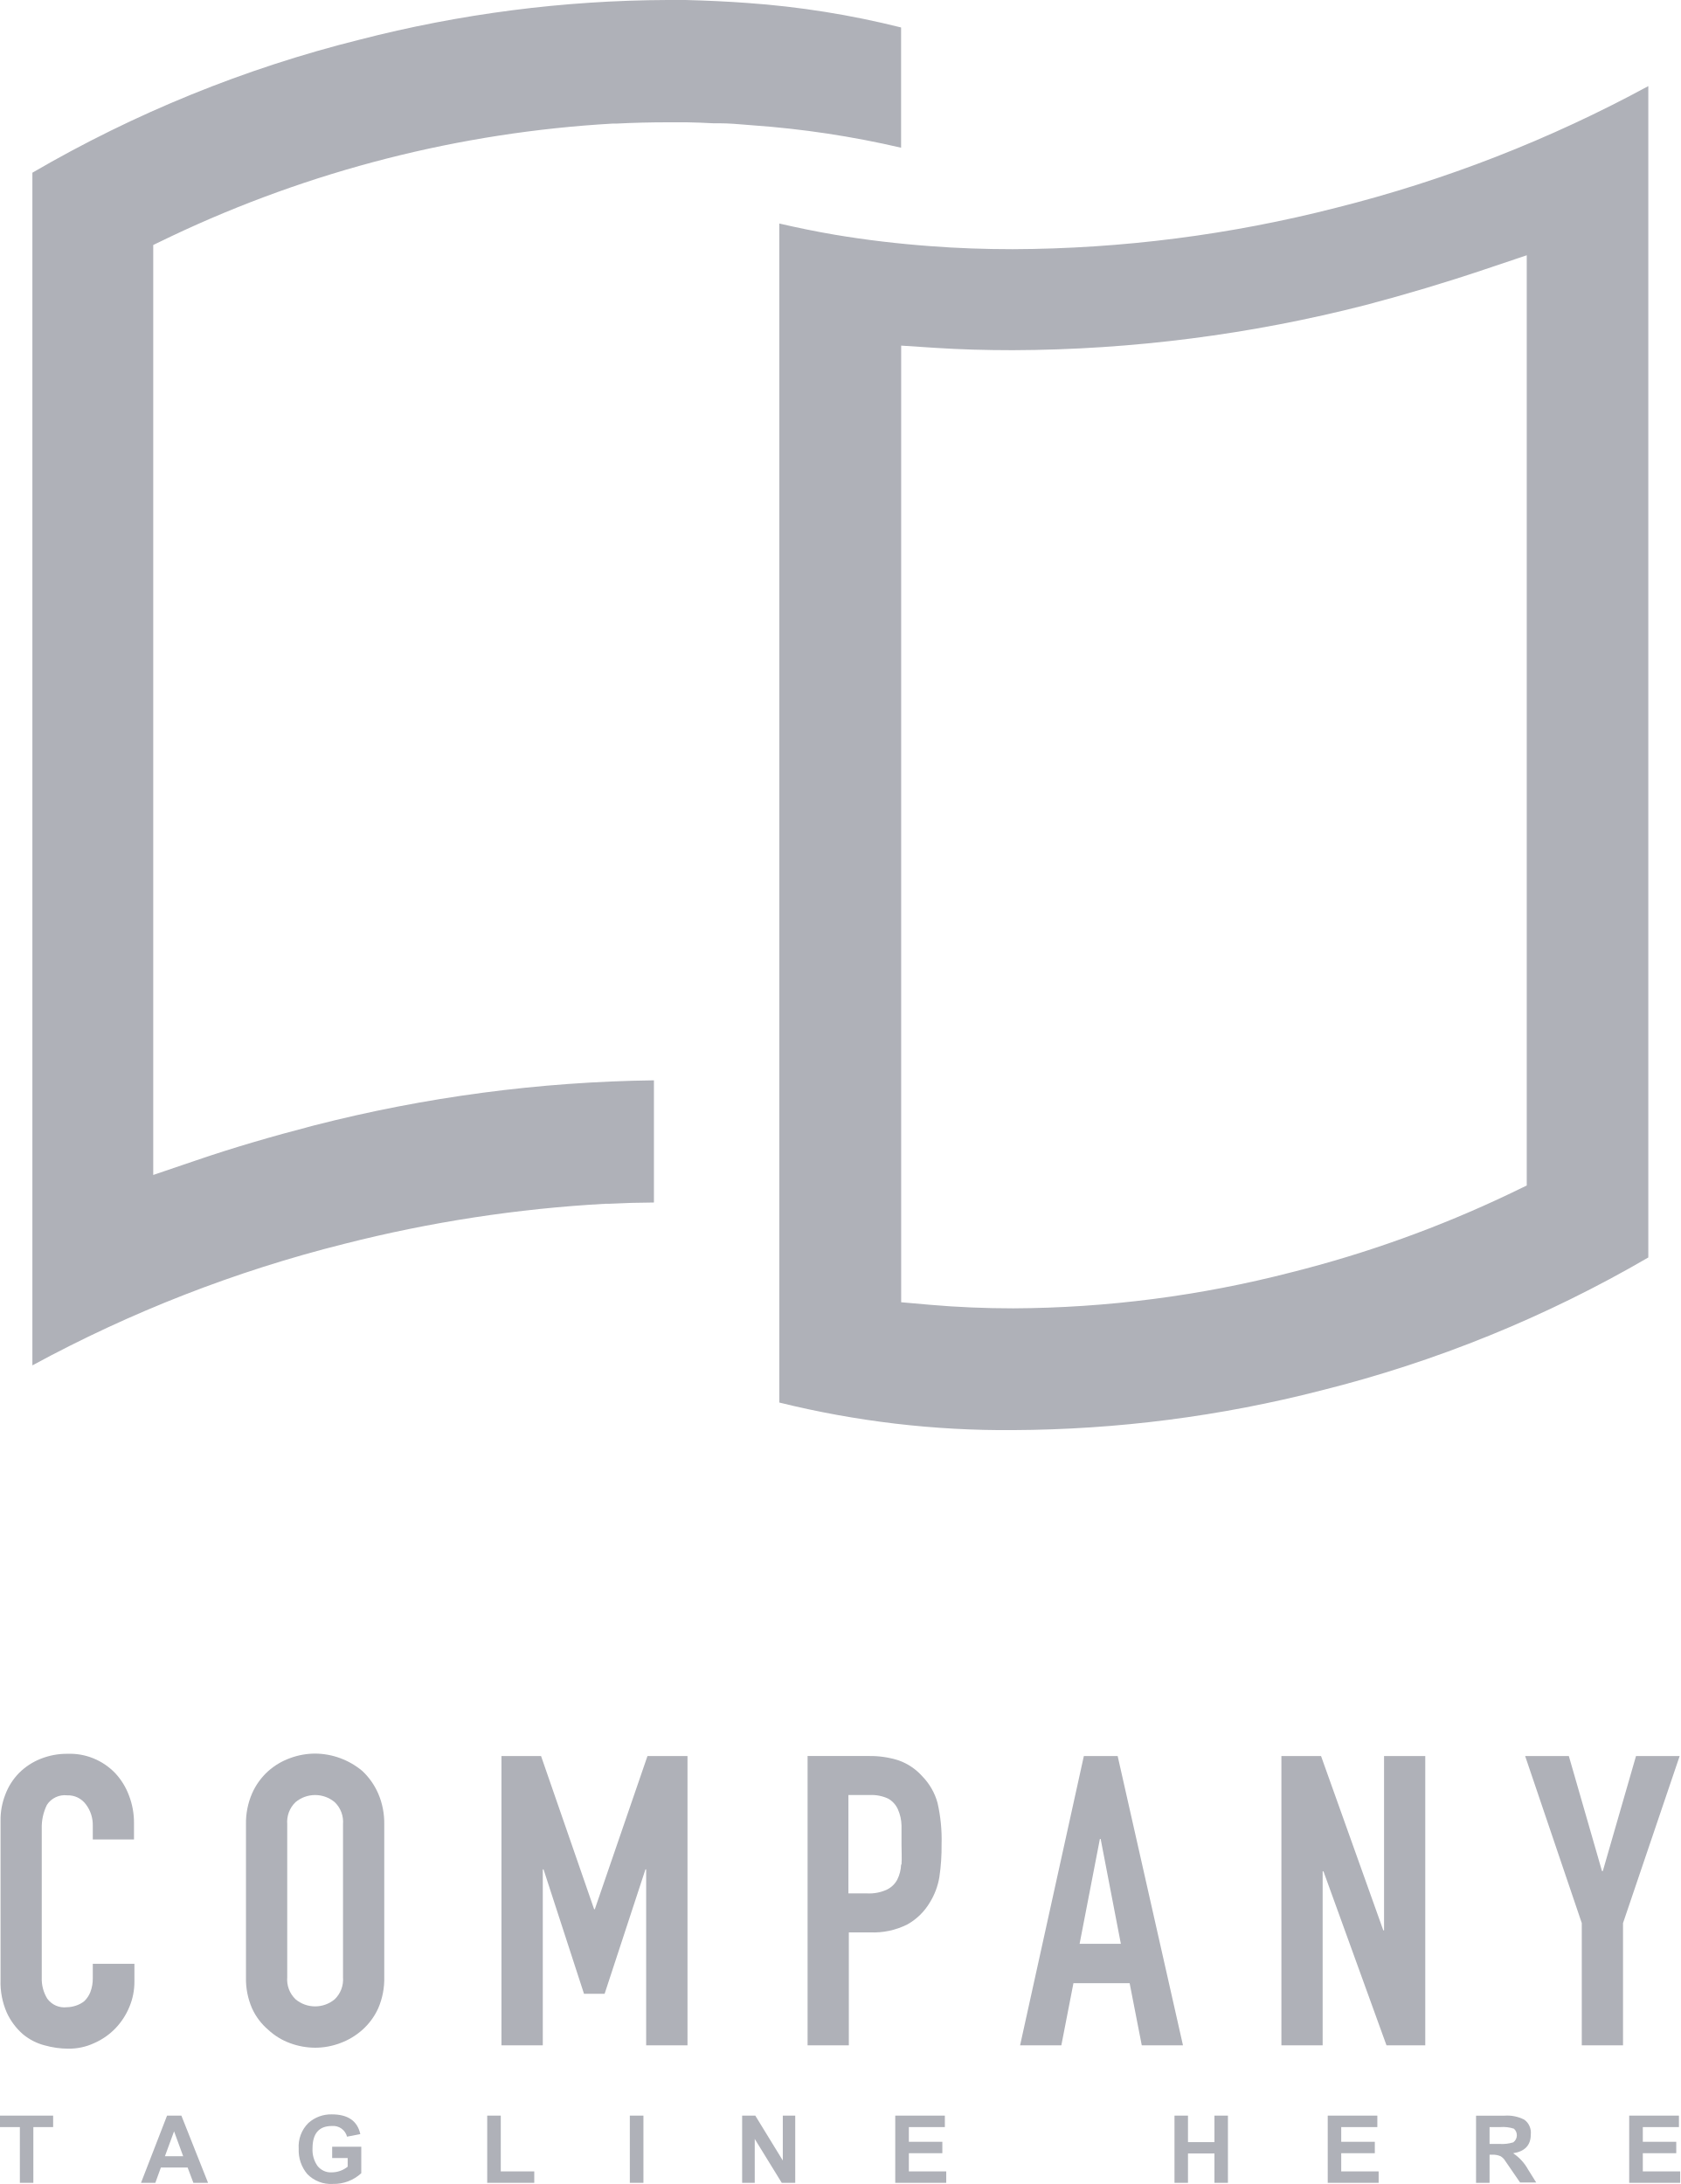
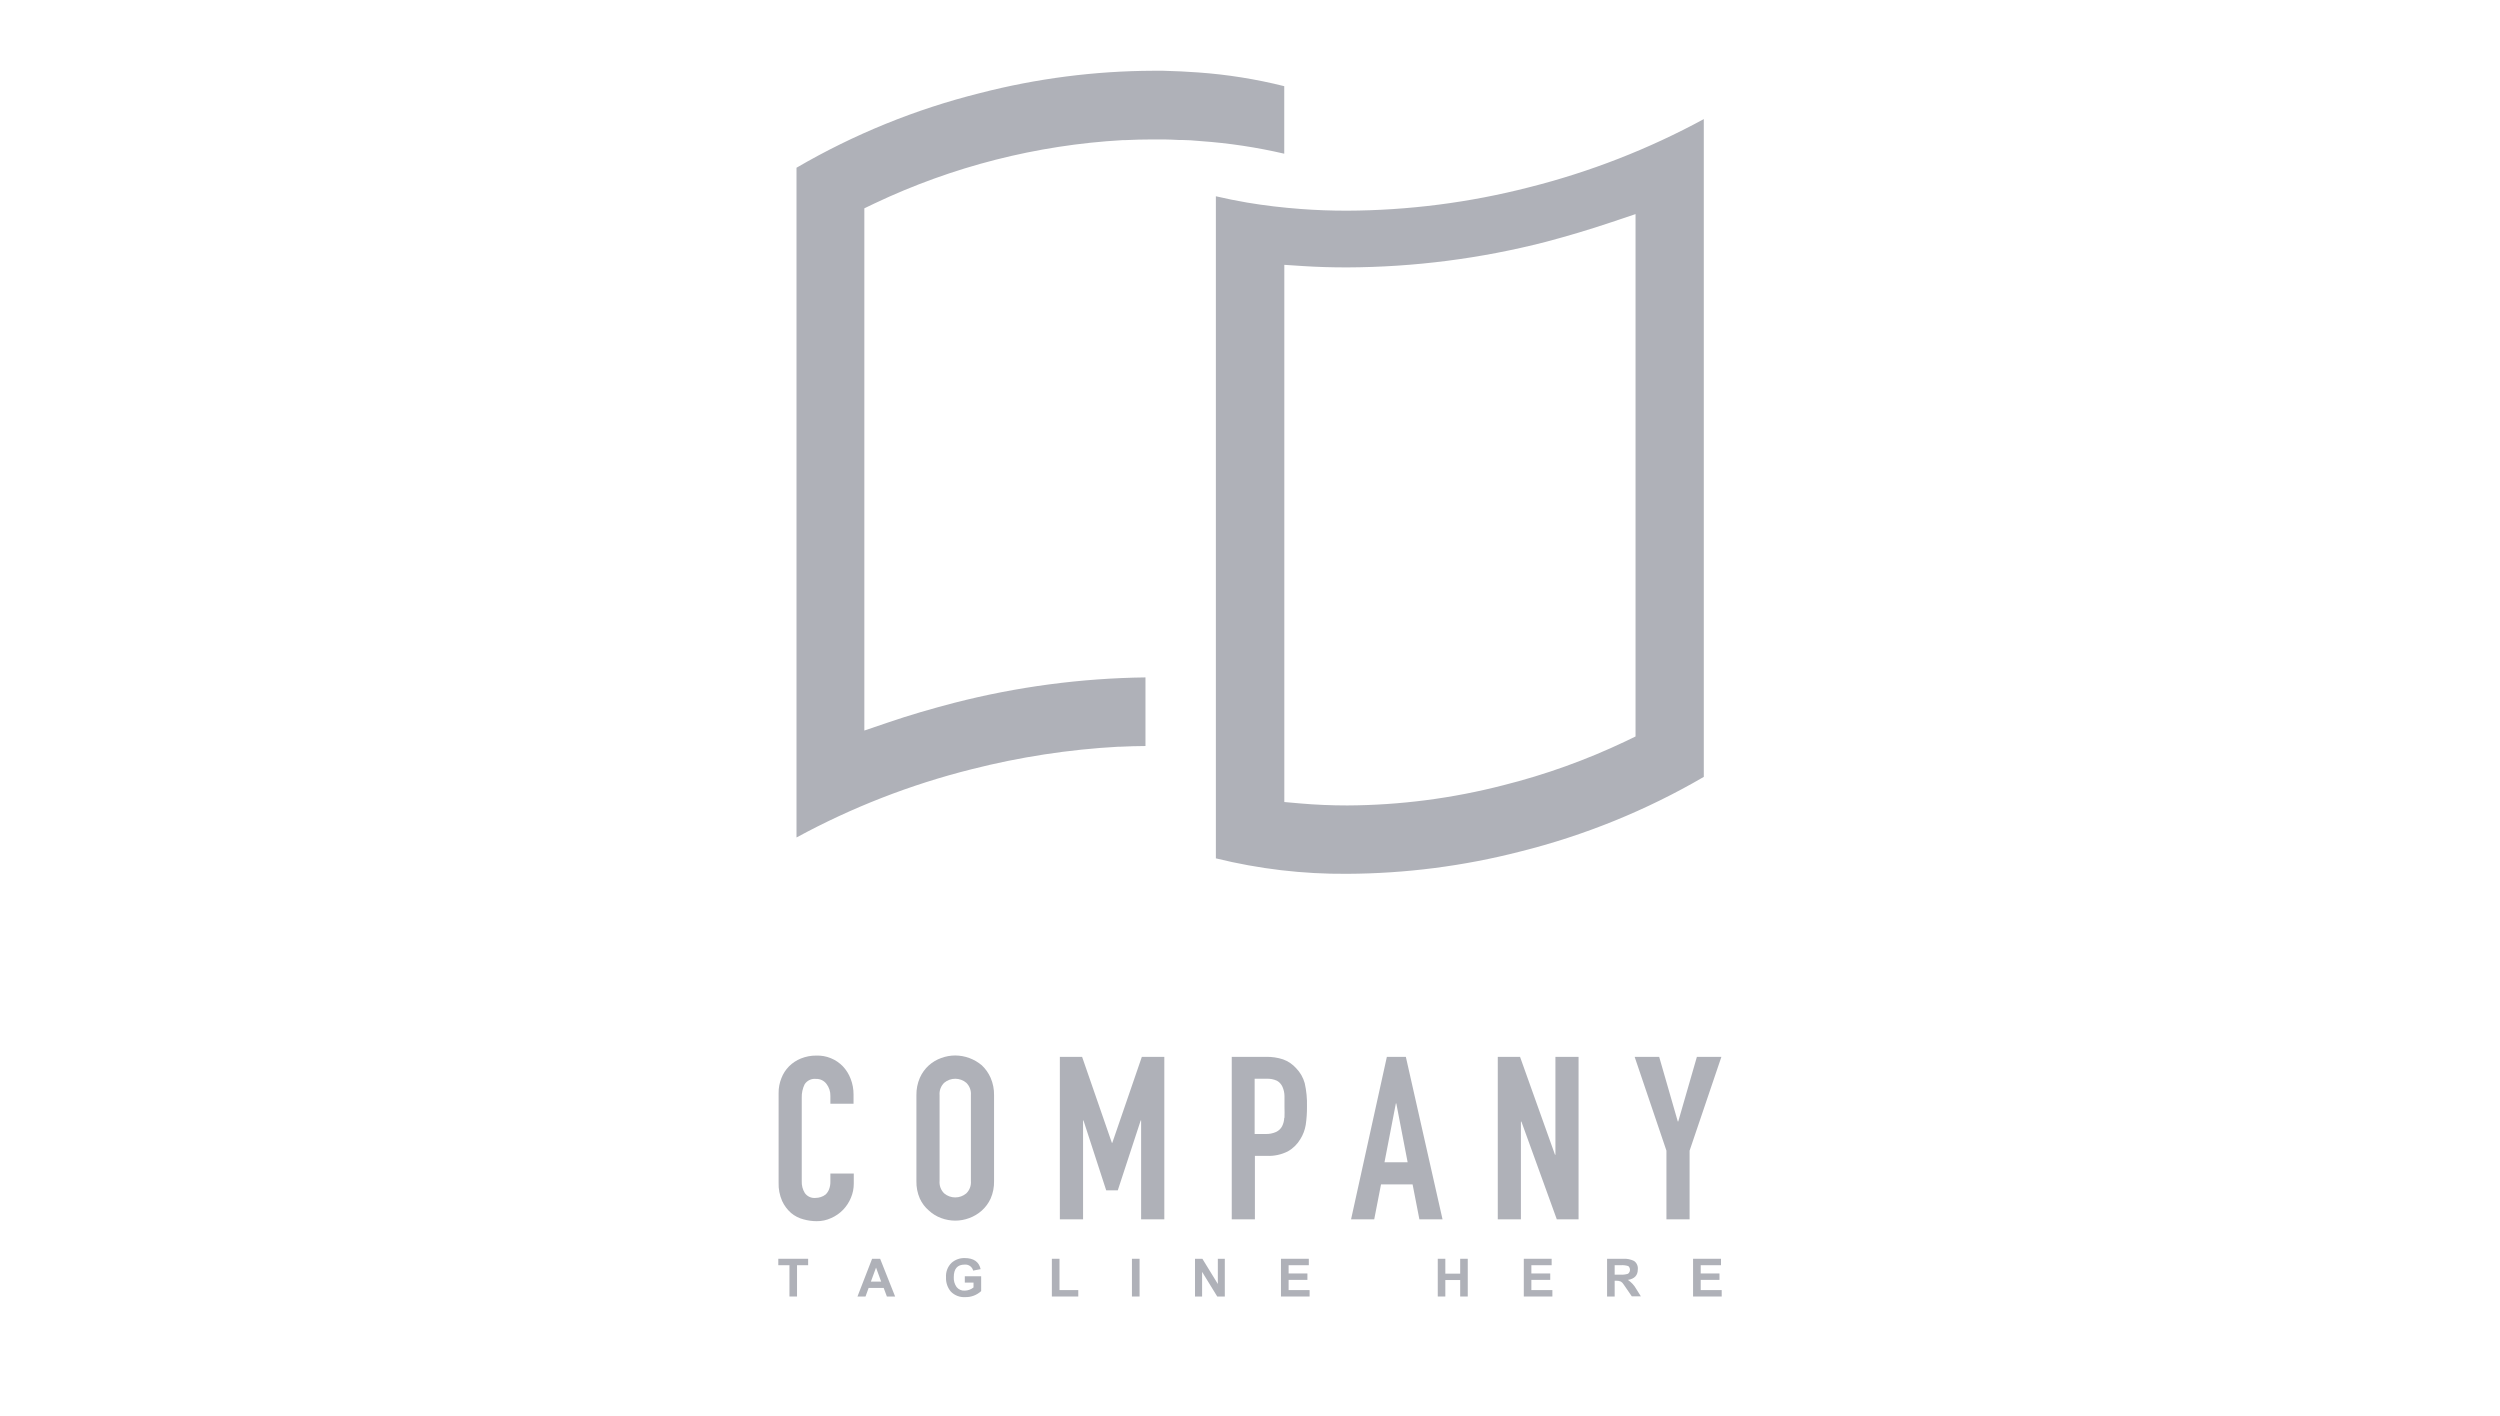
- <svg xmlns="http://www.w3.org/2000/svg" width="40" height="52" viewBox="0 0 40 52" fill="none">
-   <path fill-rule="evenodd" clip-rule="evenodd" d="M17.113 2.935H16.977C16.767 2.922 16.557 2.917 16.347 2.912H16.347H16.327H15.892C15.495 2.912 15.09 2.922 14.688 2.942C14.657 2.94 14.627 2.94 14.596 2.942C10.952 3.149 7.382 4.06 4.08 5.625L3.648 5.833V27.975L4.66 27.631C5.548 27.326 6.494 27.052 7.473 26.797C10.119 26.118 12.837 25.757 15.568 25.722V28.631C15.206 28.633 14.854 28.643 14.503 28.661H14.419C12.317 28.776 10.232 29.097 8.191 29.617C5.607 30.264 3.114 31.236 0.771 32.509V4.112C3.205 2.693 5.825 1.627 8.555 0.946C10.953 0.327 13.417 0.009 15.892 0H16.319C16.83 0.013 17.328 0.036 17.797 0.071C19.03 0.158 20.253 0.353 21.452 0.654V3.517C20.287 3.246 19.103 3.067 17.91 2.983C17.886 2.981 17.862 2.979 17.838 2.977C17.591 2.956 17.344 2.935 17.113 2.935ZM22.153 5.861C22.788 5.91 23.445 5.933 24.111 5.933C26.712 5.923 29.303 5.591 31.824 4.943C34.407 4.294 36.898 3.322 39.241 2.05V29.94C36.806 31.358 34.185 32.424 31.454 33.106C29.057 33.723 26.593 34.039 24.118 34.05C22.243 34.065 20.374 33.844 18.553 33.394V5.322C18.983 5.421 19.426 5.513 19.876 5.589C20.615 5.714 21.394 5.805 22.153 5.861ZM36.347 6.078L35.335 6.418C34.404 6.731 33.466 7.011 32.522 7.26C29.775 7.966 26.951 8.328 24.116 8.338C23.456 8.338 22.848 8.32 22.261 8.282L21.454 8.229V28.318V31.006L22.148 31.067C22.79 31.123 23.453 31.151 24.121 31.151C26.354 31.141 28.578 30.853 30.741 30.294C32.522 29.847 34.255 29.224 35.914 28.435L36.347 28.226V6.078Z" fill="#AFB1B8" />
-   <path d="M2.737 42.212C2.592 42.062 2.416 41.943 2.222 41.865C2.029 41.786 1.82 41.75 1.612 41.757C1.389 41.754 1.168 41.796 0.961 41.879C0.772 41.955 0.6 42.068 0.455 42.212C0.313 42.357 0.201 42.53 0.129 42.721C0.05 42.921 0.01 43.134 0.013 43.349V47.143C0.004 47.41 0.055 47.676 0.162 47.921C0.252 48.116 0.381 48.289 0.541 48.43C0.693 48.557 0.871 48.65 1.063 48.699C1.247 48.751 1.438 48.778 1.629 48.778C1.841 48.78 2.05 48.735 2.241 48.646C2.431 48.563 2.603 48.444 2.747 48.295C2.888 48.148 3.001 47.975 3.079 47.786C3.16 47.595 3.201 47.389 3.2 47.181V46.757H2.209V47.095C2.211 47.21 2.192 47.325 2.15 47.433C2.118 47.514 2.069 47.587 2.006 47.647C1.945 47.696 1.874 47.733 1.799 47.756C1.732 47.778 1.662 47.79 1.591 47.791C1.503 47.802 1.413 47.788 1.331 47.753C1.25 47.717 1.179 47.66 1.126 47.588C1.032 47.436 0.987 47.258 0.994 47.08V43.542C0.988 43.346 1.03 43.151 1.116 42.975C1.167 42.895 1.24 42.831 1.326 42.791C1.412 42.75 1.507 42.735 1.601 42.746C1.687 42.743 1.772 42.761 1.849 42.798C1.926 42.836 1.993 42.891 2.044 42.96C2.155 43.106 2.213 43.285 2.209 43.469V43.797H3.19V43.41C3.192 43.183 3.151 42.958 3.069 42.746C2.995 42.548 2.883 42.366 2.737 42.212Z" fill="#AFB1B8" />
-   <path d="M8.629 42.169C8.313 41.902 7.914 41.755 7.501 41.752C7.299 41.753 7.098 41.789 6.909 41.859C6.716 41.928 6.538 42.033 6.385 42.169C6.221 42.317 6.09 42.498 6.001 42.701C5.901 42.932 5.851 43.183 5.856 43.435V47.074C5.849 47.33 5.899 47.585 6.001 47.819C6.09 48.015 6.222 48.189 6.385 48.328C6.537 48.469 6.715 48.578 6.909 48.648C7.098 48.718 7.299 48.754 7.501 48.755C7.703 48.755 7.903 48.719 8.093 48.648C8.29 48.577 8.472 48.468 8.629 48.328C8.787 48.186 8.915 48.013 9.003 47.819C9.105 47.585 9.154 47.33 9.148 47.074V43.435C9.152 43.183 9.103 42.932 9.003 42.701C8.915 42.5 8.788 42.319 8.629 42.169ZM8.166 47.074C8.174 47.171 8.161 47.269 8.127 47.36C8.093 47.451 8.039 47.533 7.969 47.601C7.838 47.711 7.673 47.771 7.502 47.771C7.331 47.771 7.166 47.711 7.035 47.601C6.965 47.533 6.911 47.451 6.877 47.36C6.843 47.269 6.83 47.171 6.838 47.074V43.435C6.83 43.339 6.843 43.241 6.877 43.15C6.911 43.059 6.965 42.976 7.035 42.909C7.166 42.799 7.331 42.739 7.502 42.739C7.673 42.739 7.838 42.799 7.969 42.909C8.039 42.976 8.093 43.059 8.127 43.15C8.161 43.241 8.174 43.339 8.166 43.435V47.074Z" fill="#AFB1B8" />
-   <path d="M16.367 48.699V41.811H15.414L14.161 45.457H14.144L12.881 41.811H11.938V48.699H12.922V44.509H12.94L13.903 47.471H14.394L15.366 44.509H15.383V48.699H16.367Z" fill="#AFB1B8" />
-   <path d="M21.958 42.294C21.807 42.124 21.615 41.994 21.402 41.917C21.171 41.842 20.93 41.806 20.688 41.81H19.226V48.699H20.208V46.009H20.714C21.02 46.023 21.325 45.958 21.599 45.821C21.822 45.697 22.008 45.515 22.138 45.294C22.251 45.111 22.328 44.907 22.363 44.694C22.402 44.435 22.419 44.173 22.416 43.911C22.426 43.58 22.393 43.249 22.32 42.927C22.255 42.688 22.13 42.471 21.958 42.294ZM21.452 44.394C21.448 44.519 21.417 44.641 21.361 44.753C21.305 44.859 21.216 44.943 21.108 44.994C20.963 45.059 20.804 45.089 20.645 45.081H20.198V42.739H20.703C20.856 42.731 21.008 42.761 21.146 42.825C21.248 42.883 21.328 42.972 21.376 43.079C21.43 43.2 21.459 43.331 21.462 43.463C21.462 43.608 21.462 43.761 21.462 43.921C21.462 44.081 21.473 44.247 21.462 44.394H21.452Z" fill="#AFB1B8" />
-   <path d="M26.608 41.811H25.803L24.285 48.699H25.267L25.555 47.219H26.893L27.182 48.699H28.163L26.608 41.811ZM25.702 46.281L26.185 43.784H26.203L26.684 46.281H25.702Z" fill="#AFB1B8" />
-   <path d="M32.95 45.961H32.932L31.45 41.811H30.506V48.699H31.488V44.557H31.508L33.008 48.699H33.931V41.811H32.95V45.961Z" fill="#AFB1B8" />
-   <path d="M38.948 41.811L38.158 44.549H38.138L37.349 41.811H36.309L37.657 45.788V48.699H38.639V45.788L39.987 41.811H38.948Z" fill="#AFB1B8" />
-   <path d="M0 50.645H0.473V51.972H0.794V50.645H1.265V50.372H0V50.645Z" fill="#AFB1B8" />
-   <path d="M3.977 50.372L3.357 51.972H3.698L3.83 51.608H4.467L4.604 51.972H4.953L4.318 50.372H3.977ZM3.926 51.339L4.144 50.746L4.361 51.339H3.926Z" fill="#AFB1B8" />
-   <path d="M7.908 51.382H8.277V51.588C8.169 51.675 8.036 51.722 7.898 51.723C7.833 51.727 7.769 51.715 7.71 51.688C7.651 51.661 7.599 51.621 7.559 51.57C7.474 51.449 7.432 51.302 7.44 51.153C7.44 50.797 7.594 50.619 7.9 50.619C7.981 50.611 8.062 50.633 8.128 50.679C8.194 50.726 8.242 50.795 8.262 50.873L8.578 50.812C8.51 50.5 8.285 50.342 7.9 50.342C7.695 50.337 7.495 50.41 7.341 50.548C7.261 50.628 7.198 50.724 7.159 50.83C7.119 50.937 7.103 51.05 7.111 51.163C7.102 51.382 7.175 51.597 7.316 51.764C7.394 51.844 7.489 51.907 7.594 51.947C7.699 51.988 7.811 52.005 7.923 51.998C8.173 52.005 8.417 51.913 8.601 51.743V51.113H7.908V51.382Z" fill="#AFB1B8" />
-   <path d="M11.922 50.372H11.599V51.972H12.719V51.7H11.922V50.372Z" fill="#AFB1B8" />
-   <path d="M15.318 50.372H14.994V51.972H15.318V50.372Z" fill="#AFB1B8" />
-   <path d="M18.636 51.441L17.981 50.372H17.668V51.972H17.968V50.927L18.611 51.972H18.932V50.372H18.636V51.441Z" fill="#AFB1B8" />
-   <path d="M21.637 51.267H22.434V50.995H21.637V50.645H22.494V50.372H21.313V51.972H22.527V51.7H21.637V51.267Z" fill="#AFB1B8" />
-   <path d="M28.912 51.003H28.282V50.372H27.961V51.972H28.282V51.273H28.912V51.972H29.233V50.372H28.912V51.003Z" fill="#AFB1B8" />
-   <path d="M31.93 51.267H32.73V50.995H31.93V50.645H32.79V50.372H31.609V51.972H32.821V51.7H31.93V51.267Z" fill="#AFB1B8" />
-   <path d="M36.023 51.268C36.301 51.224 36.443 51.077 36.443 50.823C36.451 50.755 36.441 50.686 36.413 50.623C36.386 50.56 36.342 50.506 36.286 50.467C36.142 50.394 35.98 50.361 35.818 50.373H35.14V51.972H35.462V51.303H35.525C35.593 51.299 35.662 51.311 35.725 51.339C35.772 51.368 35.811 51.408 35.839 51.456L36.188 51.964H36.572L36.377 51.652C36.291 51.497 36.17 51.366 36.023 51.268ZM35.699 51.046H35.462V50.645H35.715C35.825 50.636 35.936 50.649 36.041 50.683C36.064 50.703 36.083 50.729 36.095 50.758C36.107 50.787 36.113 50.818 36.111 50.849C36.11 50.88 36.101 50.911 36.087 50.938C36.072 50.966 36.051 50.99 36.026 51.008C35.92 51.041 35.81 51.053 35.699 51.046Z" fill="#AFB1B8" />
-   <path d="M39.11 51.267H39.906V50.995H39.11V50.645H39.97V50.372H38.786V51.972H40V51.7H39.11V51.267Z" fill="#AFB1B8" />
+ <svg xmlns="http://www.w3.org/2000/svg" width="106" height="60" viewBox="0 0 106 60" fill="none">
+   <path fill-rule="evenodd" clip-rule="evenodd" d="M50.114 5.935H49.977C49.767 5.922 49.557 5.917 49.347 5.912H49.347H49.327H48.892C48.495 5.912 48.09 5.922 47.688 5.942C47.657 5.94 47.627 5.94 47.597 5.942C43.952 6.149 40.382 7.06 37.081 8.625L36.648 8.833V30.975L37.66 30.631C38.548 30.326 39.494 30.052 40.473 29.797C43.119 29.118 45.837 28.757 48.568 28.722V31.631C48.206 31.633 47.855 31.643 47.503 31.661H47.419C45.318 31.776 43.232 32.097 41.191 32.617C38.607 33.264 36.114 34.236 33.772 35.509V7.112C36.205 5.693 38.825 4.627 41.556 3.946C43.953 3.327 46.417 3.009 48.892 3H49.319C49.83 3.013 50.329 3.036 50.797 3.071C52.03 3.158 53.253 3.353 54.452 3.654V6.517C53.287 6.246 52.103 6.067 50.91 5.983C50.886 5.981 50.862 5.979 50.838 5.977C50.591 5.956 50.344 5.935 50.114 5.935ZM55.153 8.861C55.788 8.91 56.446 8.933 57.111 8.933C59.712 8.923 62.303 8.591 64.824 7.943C67.407 7.294 69.899 6.322 72.241 5.05V32.94C69.807 34.358 67.185 35.424 64.455 36.106C62.057 36.723 59.593 37.039 57.118 37.05C55.243 37.065 53.374 36.844 51.553 36.394V8.322C51.983 8.421 52.426 8.513 52.876 8.589C53.615 8.714 54.394 8.805 55.153 8.861ZM69.347 9.078L68.335 9.418C67.404 9.731 66.466 10.011 65.522 10.26C62.775 10.966 59.951 11.328 57.116 11.338C56.456 11.338 55.849 11.32 55.262 11.282L54.455 11.229V31.318V34.006L55.148 34.067C55.79 34.123 56.453 34.151 57.121 34.151C59.354 34.141 61.578 33.853 63.741 33.294C65.522 32.847 67.255 32.224 68.915 31.435L69.347 31.226V9.078Z" fill="#AFB1B8" />
+   <path d="M35.737 45.212C35.592 45.062 35.416 44.943 35.222 44.865C35.028 44.786 34.82 44.75 34.611 44.757C34.389 44.754 34.168 44.796 33.961 44.879C33.772 44.955 33.6 45.068 33.455 45.212C33.312 45.357 33.201 45.53 33.129 45.721C33.05 45.921 33.01 46.134 33.013 46.349V50.143C33.004 50.41 33.055 50.676 33.162 50.921C33.251 51.116 33.381 51.289 33.541 51.43C33.693 51.557 33.871 51.65 34.062 51.699C34.247 51.751 34.438 51.778 34.629 51.778C34.84 51.78 35.05 51.735 35.241 51.646C35.431 51.563 35.603 51.444 35.747 51.295C35.888 51.148 36.001 50.975 36.079 50.786C36.16 50.595 36.201 50.389 36.2 50.181V49.757H35.208V50.095C35.211 50.21 35.192 50.325 35.15 50.433C35.118 50.514 35.069 50.587 35.006 50.647C34.945 50.696 34.874 50.733 34.799 50.756C34.732 50.778 34.662 50.79 34.591 50.791C34.503 50.802 34.413 50.788 34.331 50.753C34.249 50.717 34.179 50.66 34.126 50.588C34.032 50.436 33.986 50.258 33.994 50.08V46.542C33.988 46.346 34.03 46.151 34.116 45.975C34.167 45.895 34.24 45.831 34.326 45.791C34.412 45.75 34.507 45.735 34.601 45.746C34.687 45.743 34.772 45.761 34.849 45.798C34.926 45.836 34.993 45.891 35.044 45.96C35.155 46.106 35.213 46.285 35.208 46.469V46.797H36.19V46.41C36.192 46.183 36.151 45.958 36.069 45.746C35.995 45.548 35.883 45.366 35.737 45.212Z" fill="#AFB1B8" />
+   <path d="M41.629 45.169C41.313 44.902 40.914 44.755 40.501 44.752C40.299 44.753 40.098 44.789 39.909 44.859C39.716 44.928 39.538 45.033 39.385 45.169C39.221 45.317 39.09 45.498 39.001 45.701C38.901 45.932 38.852 46.183 38.856 46.435V50.074C38.849 50.33 38.899 50.585 39.001 50.819C39.09 51.015 39.221 51.189 39.385 51.328C39.537 51.469 39.715 51.578 39.909 51.648C40.098 51.718 40.299 51.754 40.501 51.755C40.703 51.755 40.903 51.719 41.093 51.648C41.29 51.577 41.472 51.468 41.629 51.328C41.787 51.186 41.914 51.013 42.003 50.819C42.105 50.585 42.154 50.33 42.148 50.074V46.435C42.152 46.183 42.103 45.932 42.003 45.701C41.915 45.5 41.788 45.319 41.629 45.169ZM41.166 50.074C41.174 50.171 41.161 50.269 41.127 50.36C41.093 50.451 41.039 50.533 40.969 50.601C40.838 50.711 40.672 50.771 40.502 50.771C40.331 50.771 40.166 50.711 40.035 50.601C39.965 50.533 39.911 50.451 39.877 50.36C39.843 50.269 39.83 50.171 39.838 50.074V46.435C39.83 46.339 39.843 46.241 39.877 46.15C39.911 46.059 39.965 45.976 40.035 45.909C40.166 45.799 40.331 45.739 40.502 45.739C40.672 45.739 40.838 45.799 40.969 45.909C41.039 45.976 41.093 46.059 41.127 46.15C41.161 46.241 41.174 46.339 41.166 46.435V50.074Z" fill="#AFB1B8" />
+   <path d="M49.367 51.699V44.811H48.414L47.161 48.457H47.144L45.881 44.811H44.938V51.699H45.922V47.509H45.94L46.903 50.471H47.394L48.365 47.509H48.383V51.699H49.367Z" fill="#AFB1B8" />
+   <path d="M54.958 45.294C54.806 45.124 54.615 44.994 54.401 44.917C54.171 44.842 53.93 44.806 53.688 44.81H52.226V51.699H53.208V49.009H53.713C54.02 49.023 54.324 48.958 54.599 48.821C54.822 48.697 55.008 48.515 55.138 48.294C55.251 48.111 55.328 47.907 55.363 47.694C55.401 47.435 55.419 47.173 55.416 46.911C55.425 46.58 55.393 46.249 55.32 45.927C55.254 45.688 55.13 45.471 54.958 45.294ZM54.452 47.394C54.448 47.519 54.417 47.641 54.361 47.753C54.305 47.859 54.216 47.943 54.108 47.994C53.963 48.059 53.804 48.089 53.645 48.081H53.197V45.739H53.703C53.856 45.731 54.008 45.761 54.146 45.825C54.248 45.883 54.328 45.972 54.376 46.079C54.43 46.2 54.459 46.331 54.462 46.463C54.462 46.608 54.462 46.761 54.462 46.921C54.462 47.081 54.472 47.247 54.462 47.394H54.452Z" fill="#AFB1B8" />
+   <path d="M59.608 44.811H58.803L57.285 51.699H58.267L58.555 50.219H59.894L60.182 51.699H61.163L59.608 44.811ZM58.702 49.281L59.185 46.784H59.203L59.684 49.281H58.702Z" fill="#AFB1B8" />
+   <path d="M65.95 48.961H65.932L64.45 44.811H63.506V51.699H64.487V47.557H64.508L66.008 51.699H66.931V44.811H65.95V48.961Z" fill="#AFB1B8" />
+   <path d="M71.948 44.811L71.158 47.549H71.138L70.349 44.811H69.309L70.657 48.788V51.699H71.639V48.788L72.987 44.811H71.948Z" fill="#AFB1B8" />
+   <path d="M33 53.645H33.473V54.972H33.794V53.645H34.265V53.372H33V53.645Z" fill="#AFB1B8" />
+   <path d="M36.977 53.372L36.357 54.972H36.698L36.83 54.608H37.468L37.604 54.972H37.953L37.318 53.372H36.977ZM36.926 54.339L37.144 53.746L37.361 54.339H36.926Z" fill="#AFB1B8" />
+   <path d="M40.908 54.382H41.277V54.588C41.169 54.675 41.036 54.722 40.898 54.723C40.833 54.727 40.769 54.715 40.71 54.688C40.651 54.661 40.599 54.621 40.559 54.57C40.474 54.449 40.432 54.302 40.44 54.153C40.44 53.797 40.594 53.619 40.9 53.619C40.981 53.611 41.062 53.633 41.128 53.679C41.194 53.726 41.242 53.795 41.262 53.873L41.578 53.812C41.51 53.5 41.285 53.342 40.9 53.342C40.695 53.337 40.495 53.41 40.341 53.548C40.261 53.628 40.198 53.724 40.159 53.83C40.119 53.937 40.103 54.05 40.111 54.163C40.102 54.382 40.175 54.597 40.316 54.764C40.394 54.844 40.489 54.907 40.594 54.947C40.699 54.988 40.811 55.005 40.923 54.998C41.173 55.005 41.416 54.913 41.601 54.743V54.113H40.908V54.382Z" fill="#AFB1B8" />
+   <path d="M44.923 53.372H44.599V54.972H45.719V54.7H44.923V53.372Z" fill="#AFB1B8" />
+   <path d="M48.318 53.372H47.994V54.972H48.318V53.372Z" fill="#AFB1B8" />
+   <path d="M51.636 54.441L50.981 53.372H50.668V54.972H50.969V53.927L51.611 54.972H51.932V53.372H51.636V54.441Z" fill="#AFB1B8" />
+   <path d="M54.637 54.267H55.434V53.995H54.637V53.645H55.494V53.372H54.313V54.972H55.527V54.7H54.637V54.267Z" fill="#AFB1B8" />
+   <path d="M61.912 54.003H61.282V53.372H60.961V54.972H61.282V54.273H61.912V54.972H62.233V53.372H61.912V54.003Z" fill="#AFB1B8" />
+   <path d="M64.93 54.267H65.73V53.995H64.93V53.645H65.79V53.372H64.609V54.972H65.821V54.7H64.93V54.267Z" fill="#AFB1B8" />
+   <path d="M69.023 54.268C69.302 54.224 69.443 54.077 69.443 53.823C69.451 53.755 69.441 53.686 69.413 53.623C69.386 53.56 69.342 53.506 69.286 53.467C69.141 53.394 68.98 53.361 68.818 53.373H68.14V54.972H68.462V54.303H68.525C68.593 54.299 68.662 54.311 68.725 54.339C68.772 54.368 68.811 54.408 68.839 54.456L69.188 54.964H69.572L69.377 54.652C69.291 54.497 69.17 54.366 69.023 54.268ZM68.699 54.046H68.462V53.645H68.715C68.825 53.636 68.936 53.649 69.041 53.683C69.064 53.703 69.083 53.729 69.095 53.758C69.107 53.787 69.113 53.818 69.111 53.849C69.11 53.88 69.101 53.911 69.087 53.938C69.072 53.966 69.051 53.99 69.026 54.008C68.92 54.041 68.81 54.053 68.699 54.046Z" fill="#AFB1B8" />
+   <path d="M72.11 54.267H72.906V53.995H72.11V53.645H72.97V53.372H71.786V54.972H73V54.7H72.11V54.267Z" fill="#AFB1B8" />
</svg>
